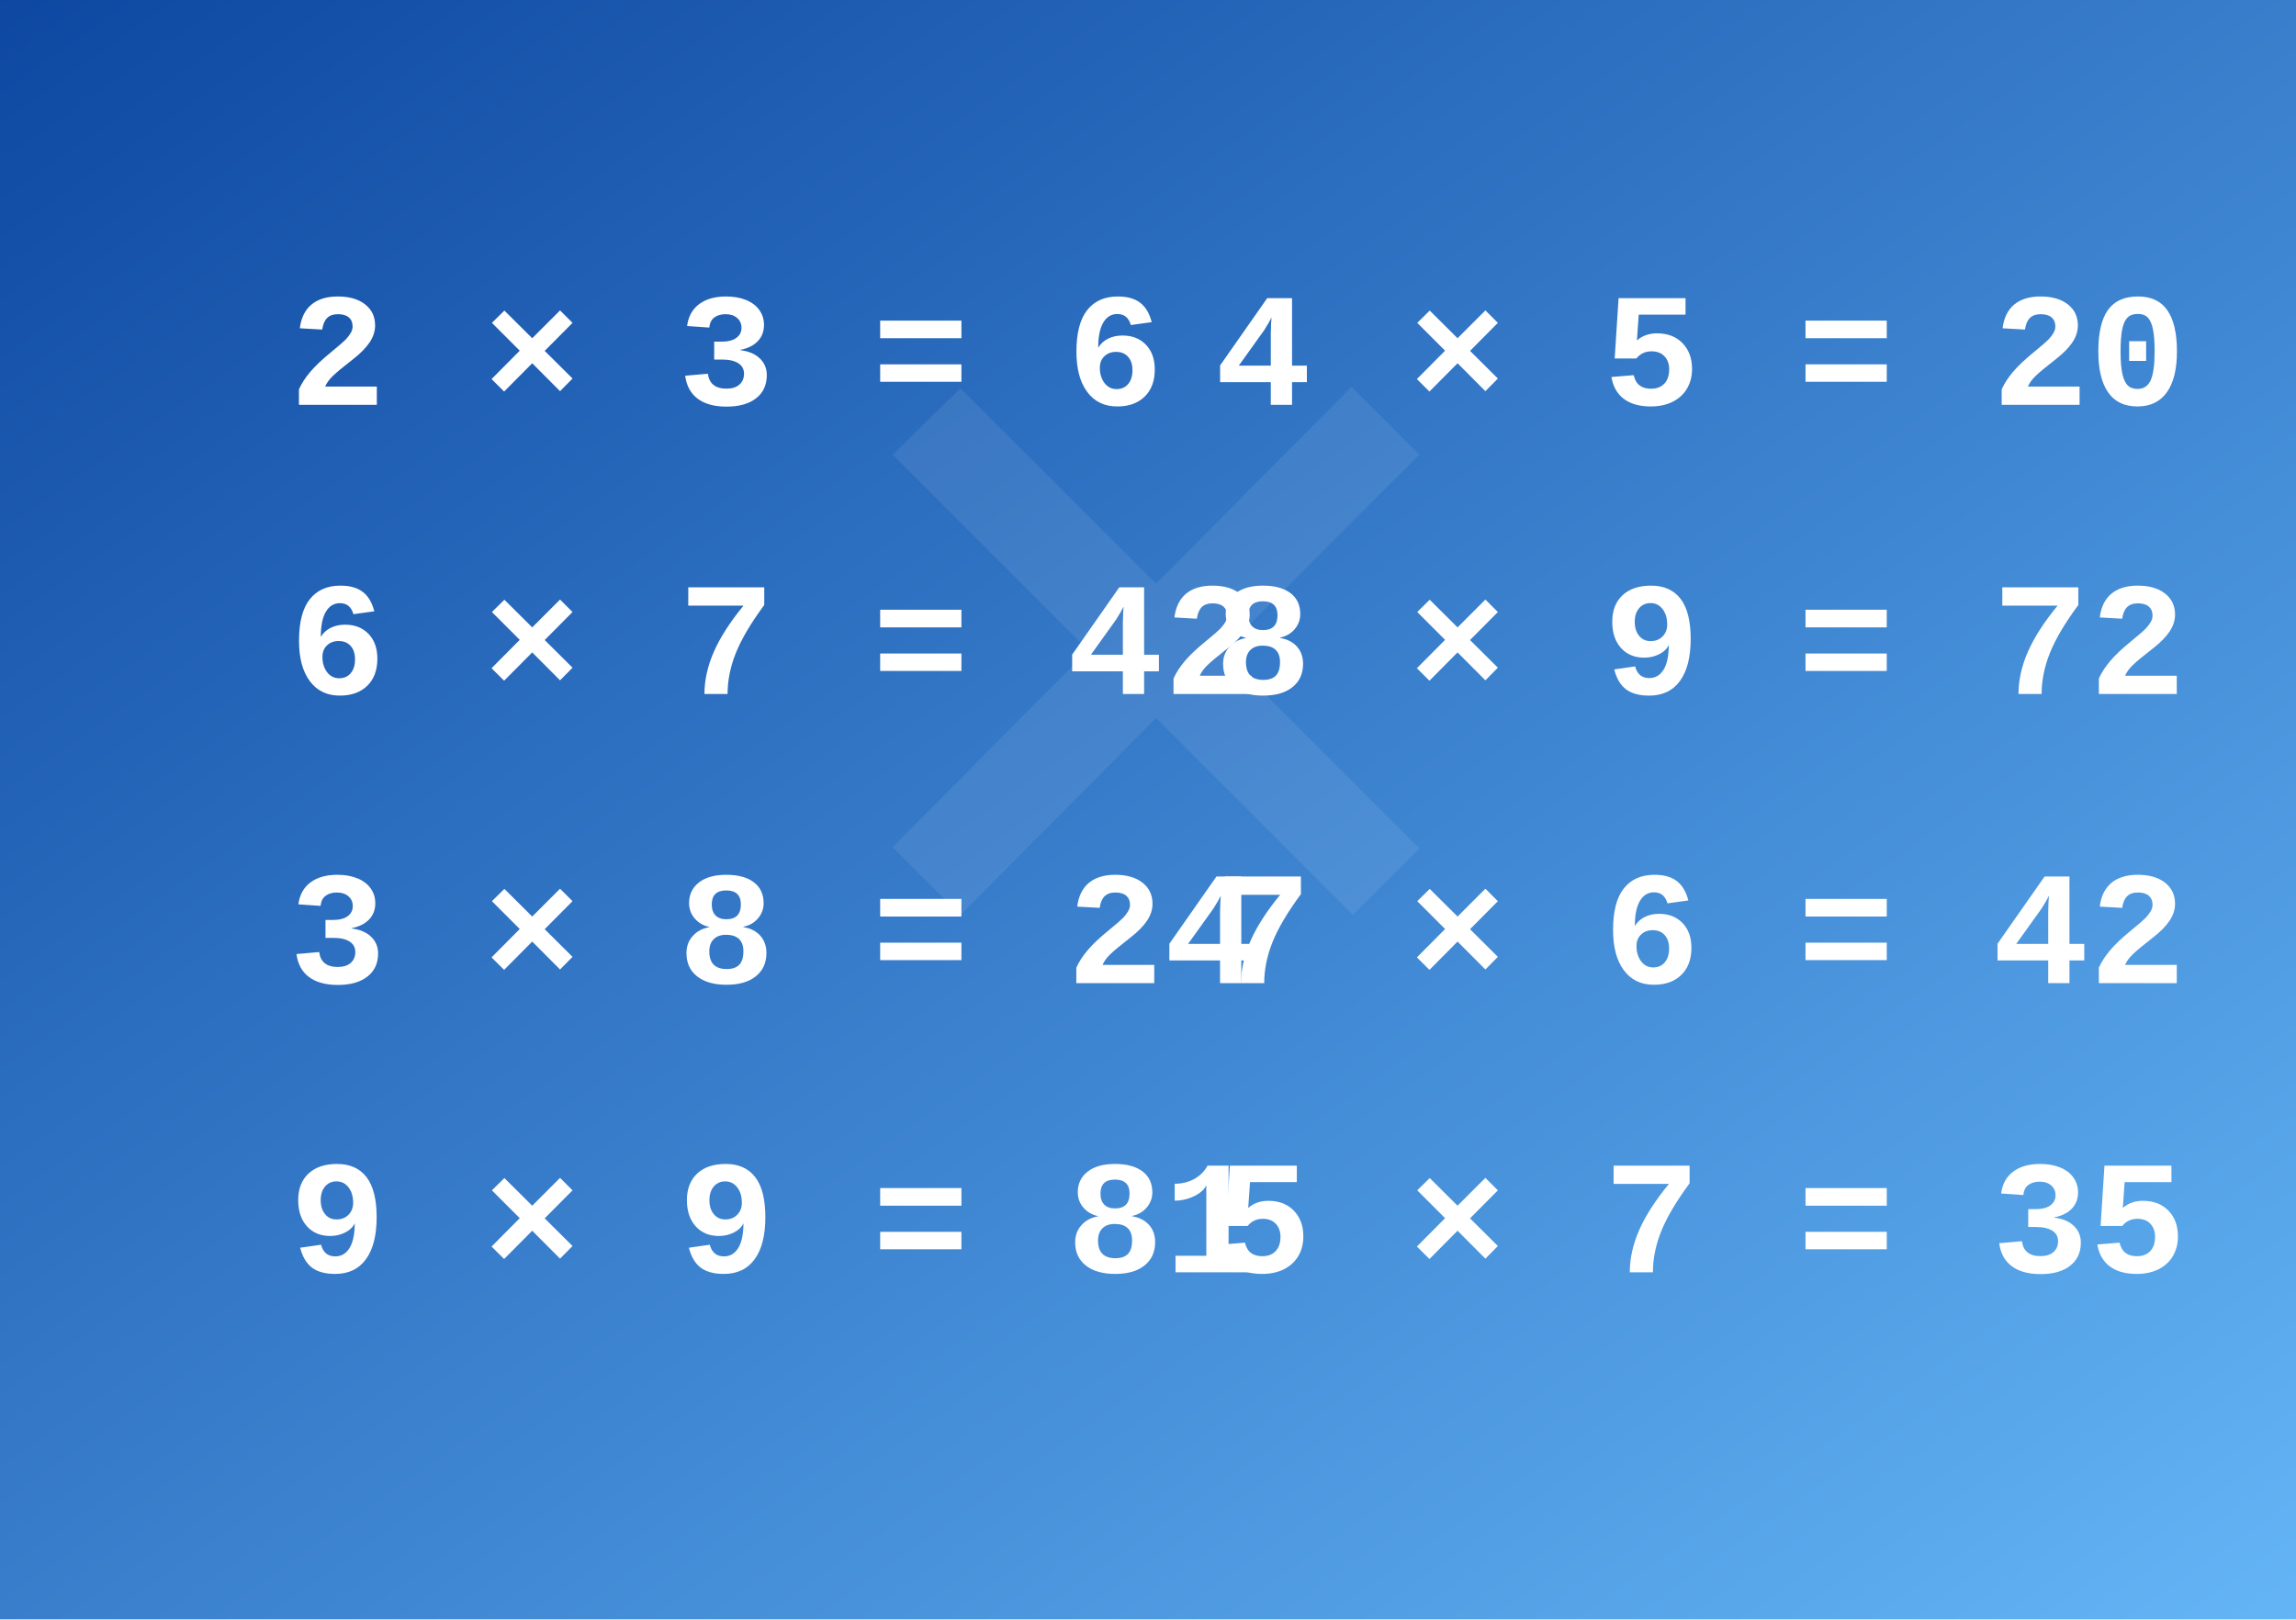
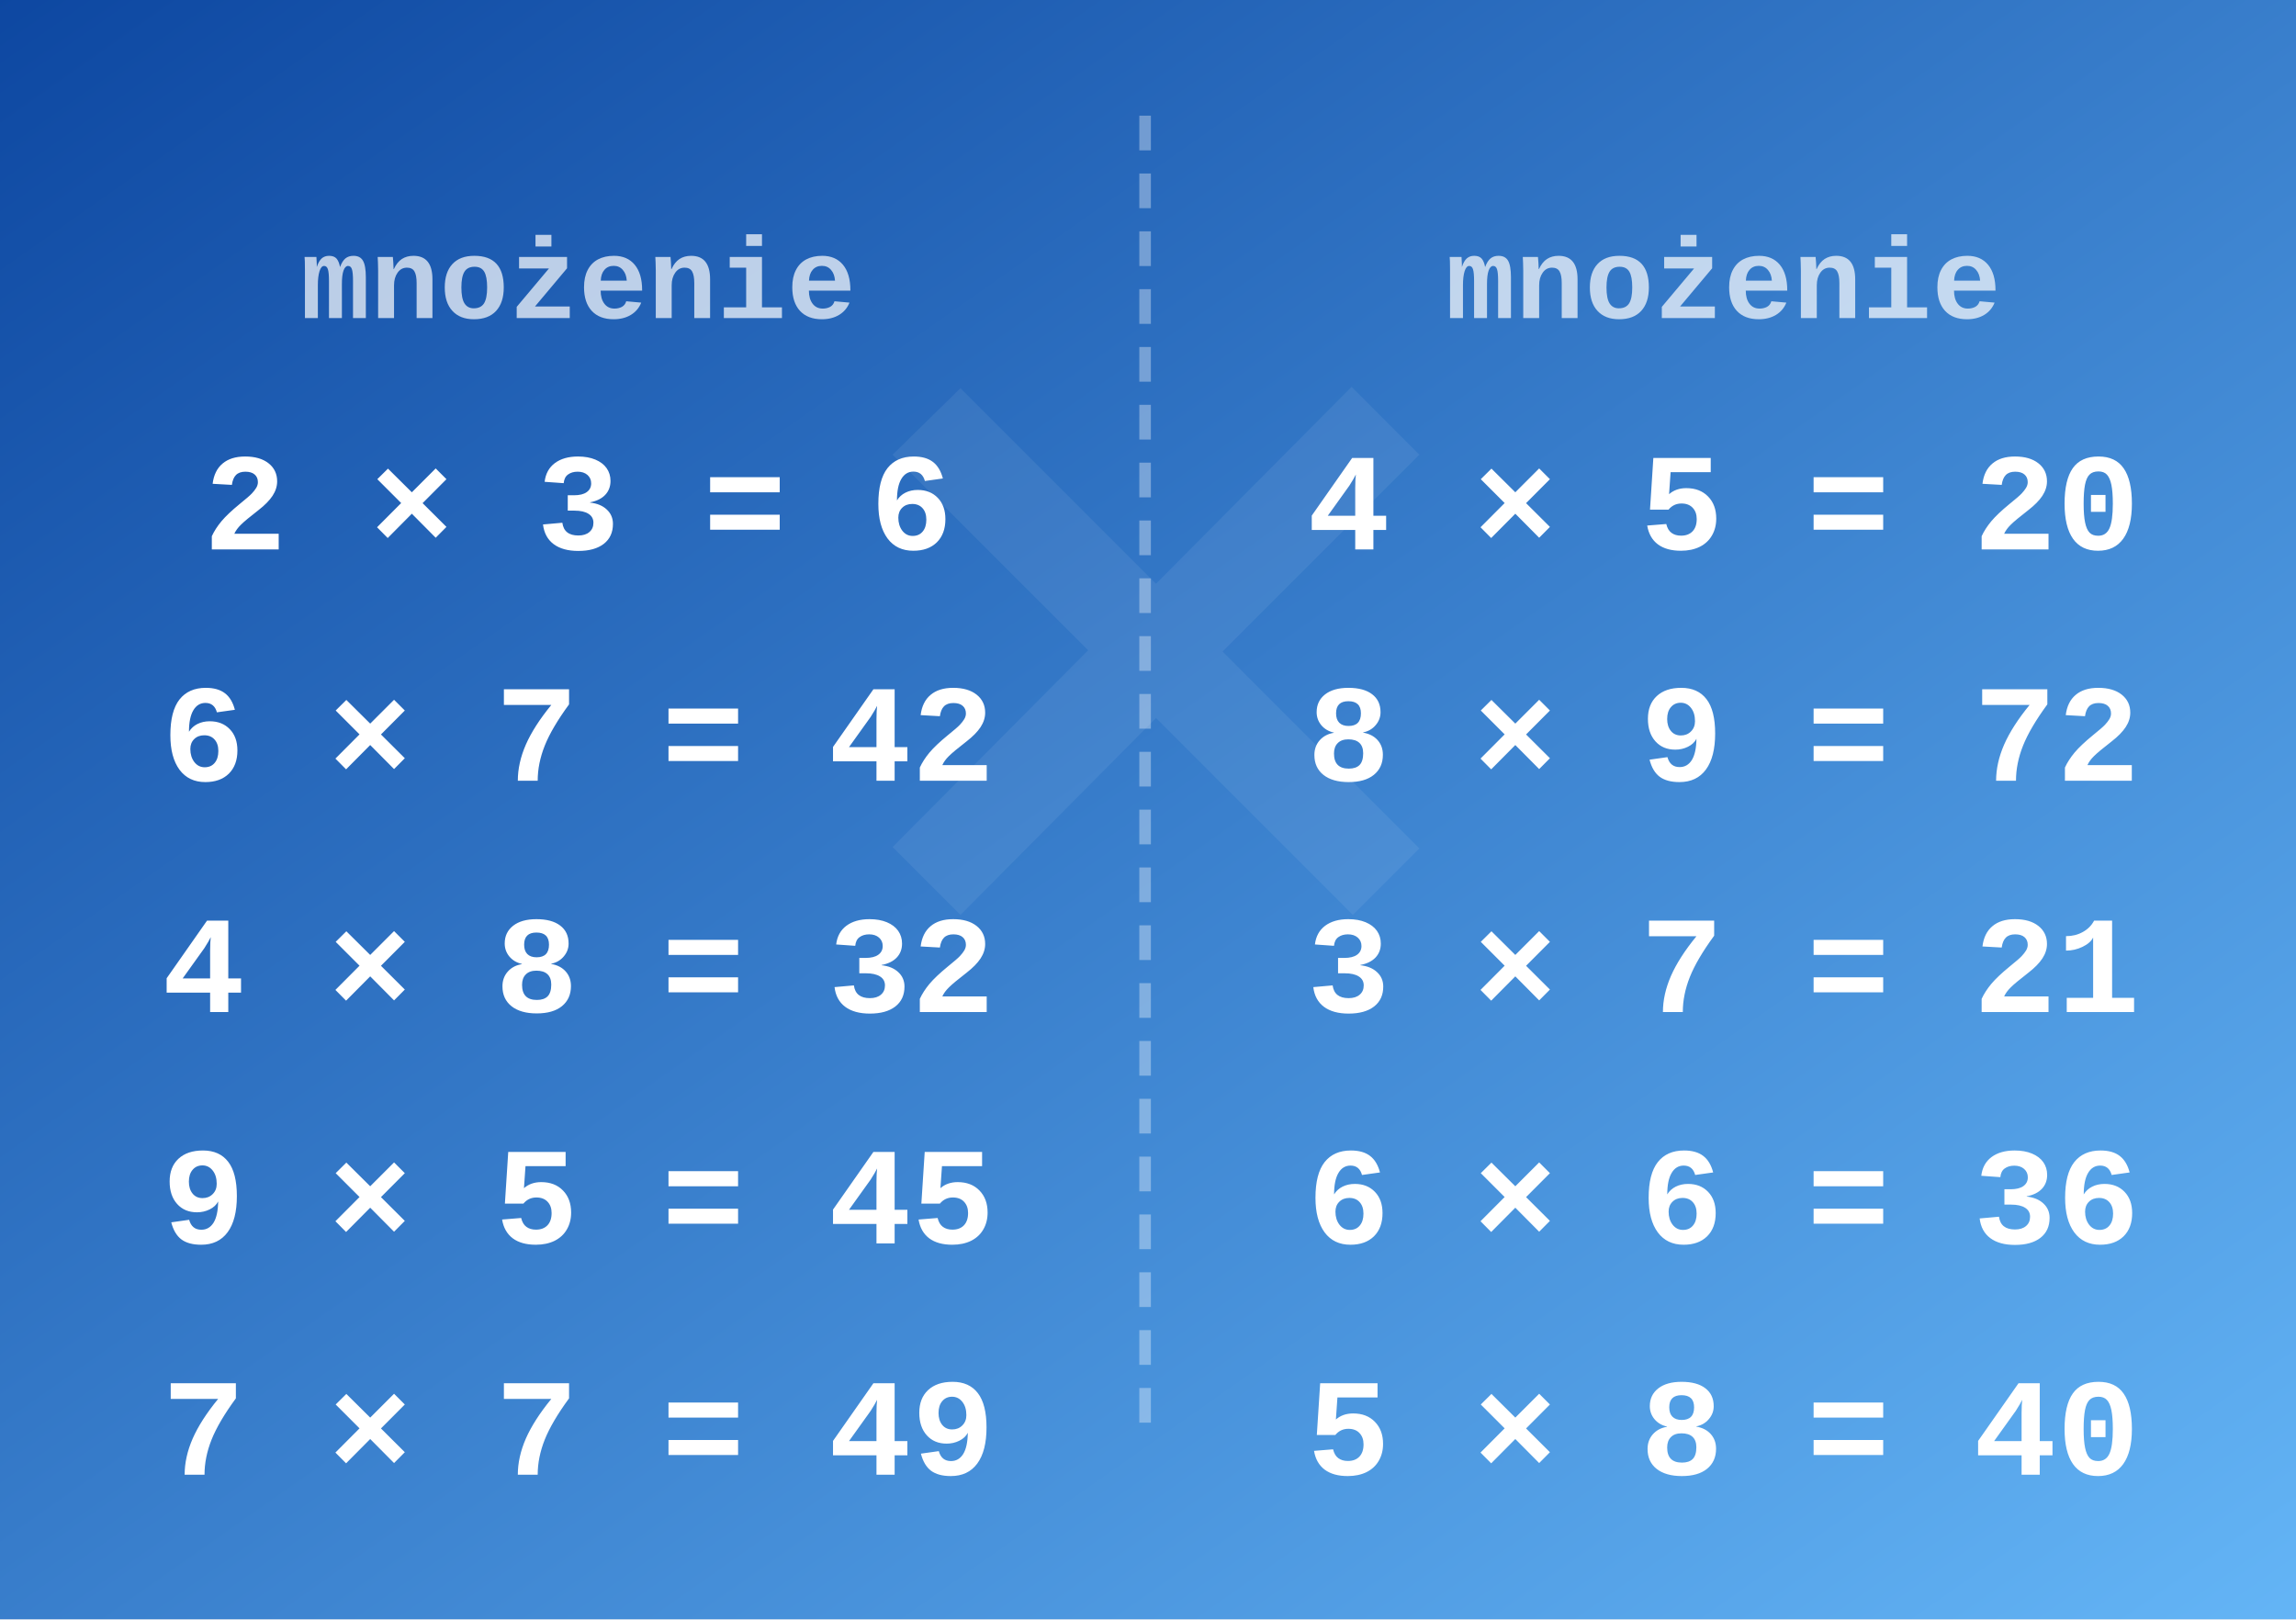
<svg xmlns="http://www.w3.org/2000/svg" viewBox="0 0 397 280">
  <defs>
    <linearGradient id="bg" x1="0%" y1="0%" x2="100%" y2="100%">
      <stop offset="0%" stop-color="#0d47a1" />
      <stop offset="100%" stop-color="#64b5f6" />
    </linearGradient>
  </defs>
  <rect width="397" height="280" fill="url(#bg)" />
-   <text x="200" y="195" font-size="230" fill="rgba(255,255,255,0.08)" text-anchor="middle" font-family="Georgia, serif" font-weight="bold">×</text>
-   <g font-family="'Courier New', monospace" font-weight="bold" fill="white">
-     <text x="50" y="70" font-size="28">2 × 3 = 6</text>
-     <text x="210" y="70" font-size="28">4 × 5 = 20</text>
-     <text x="50" y="120" font-size="28">6 × 7 = 42</text>
-     <text x="210" y="120" font-size="28">8 × 9 = 72</text>
-     <text x="50" y="170" font-size="28">3 × 8 = 24</text>
-     <text x="210" y="170" font-size="28">7 × 6 = 42</text>
-     <text x="50" y="220" font-size="28">9 × 9 = 81</text>
-     <text x="210" y="220" font-size="28">5 × 7 = 35</text>
+   <text x="200" y="195" font-size="230" fill="rgba(255,255,255,0.07)" text-anchor="middle" font-family="Georgia, serif" font-weight="bold">×</text>
+   <line x1="198" y1="20" x2="198" y2="250" stroke="rgba(255,255,255,0.35)" stroke-width="2" stroke-dasharray="6,4" />
+   <g font-family="'Courier New', monospace" font-weight="bold" fill="white" text-anchor="middle">
+     <text x="100" y="55" font-size="20" fill="rgba(255,255,255,0.7)">mnożenie</text>
+     <text x="100" y="95" font-size="24">2 × 3 = 6</text>
+     <text x="100" y="135" font-size="24">6 × 7 = 42</text>
+     <text x="100" y="175" font-size="24">4 × 8 = 32</text>
+     <text x="100" y="215" font-size="24">9 × 5 = 45</text>
+     <text x="100" y="255" font-size="24">7 × 7 = 49</text>
+   </g>
+   <g font-family="'Courier New', monospace" font-weight="bold" fill="white" text-anchor="middle">
+     <text x="298" y="55" font-size="20" fill="rgba(255,255,255,0.7)">mnożenie</text>
+     <text x="298" y="95" font-size="24">4 × 5 = 20</text>
+     <text x="298" y="135" font-size="24">8 × 9 = 72</text>
+     <text x="298" y="175" font-size="24">3 × 7 = 21</text>
+     <text x="298" y="215" font-size="24">6 × 6 = 36</text>
+     <text x="298" y="255" font-size="24">5 × 8 = 40</text>
  </g>
</svg>
